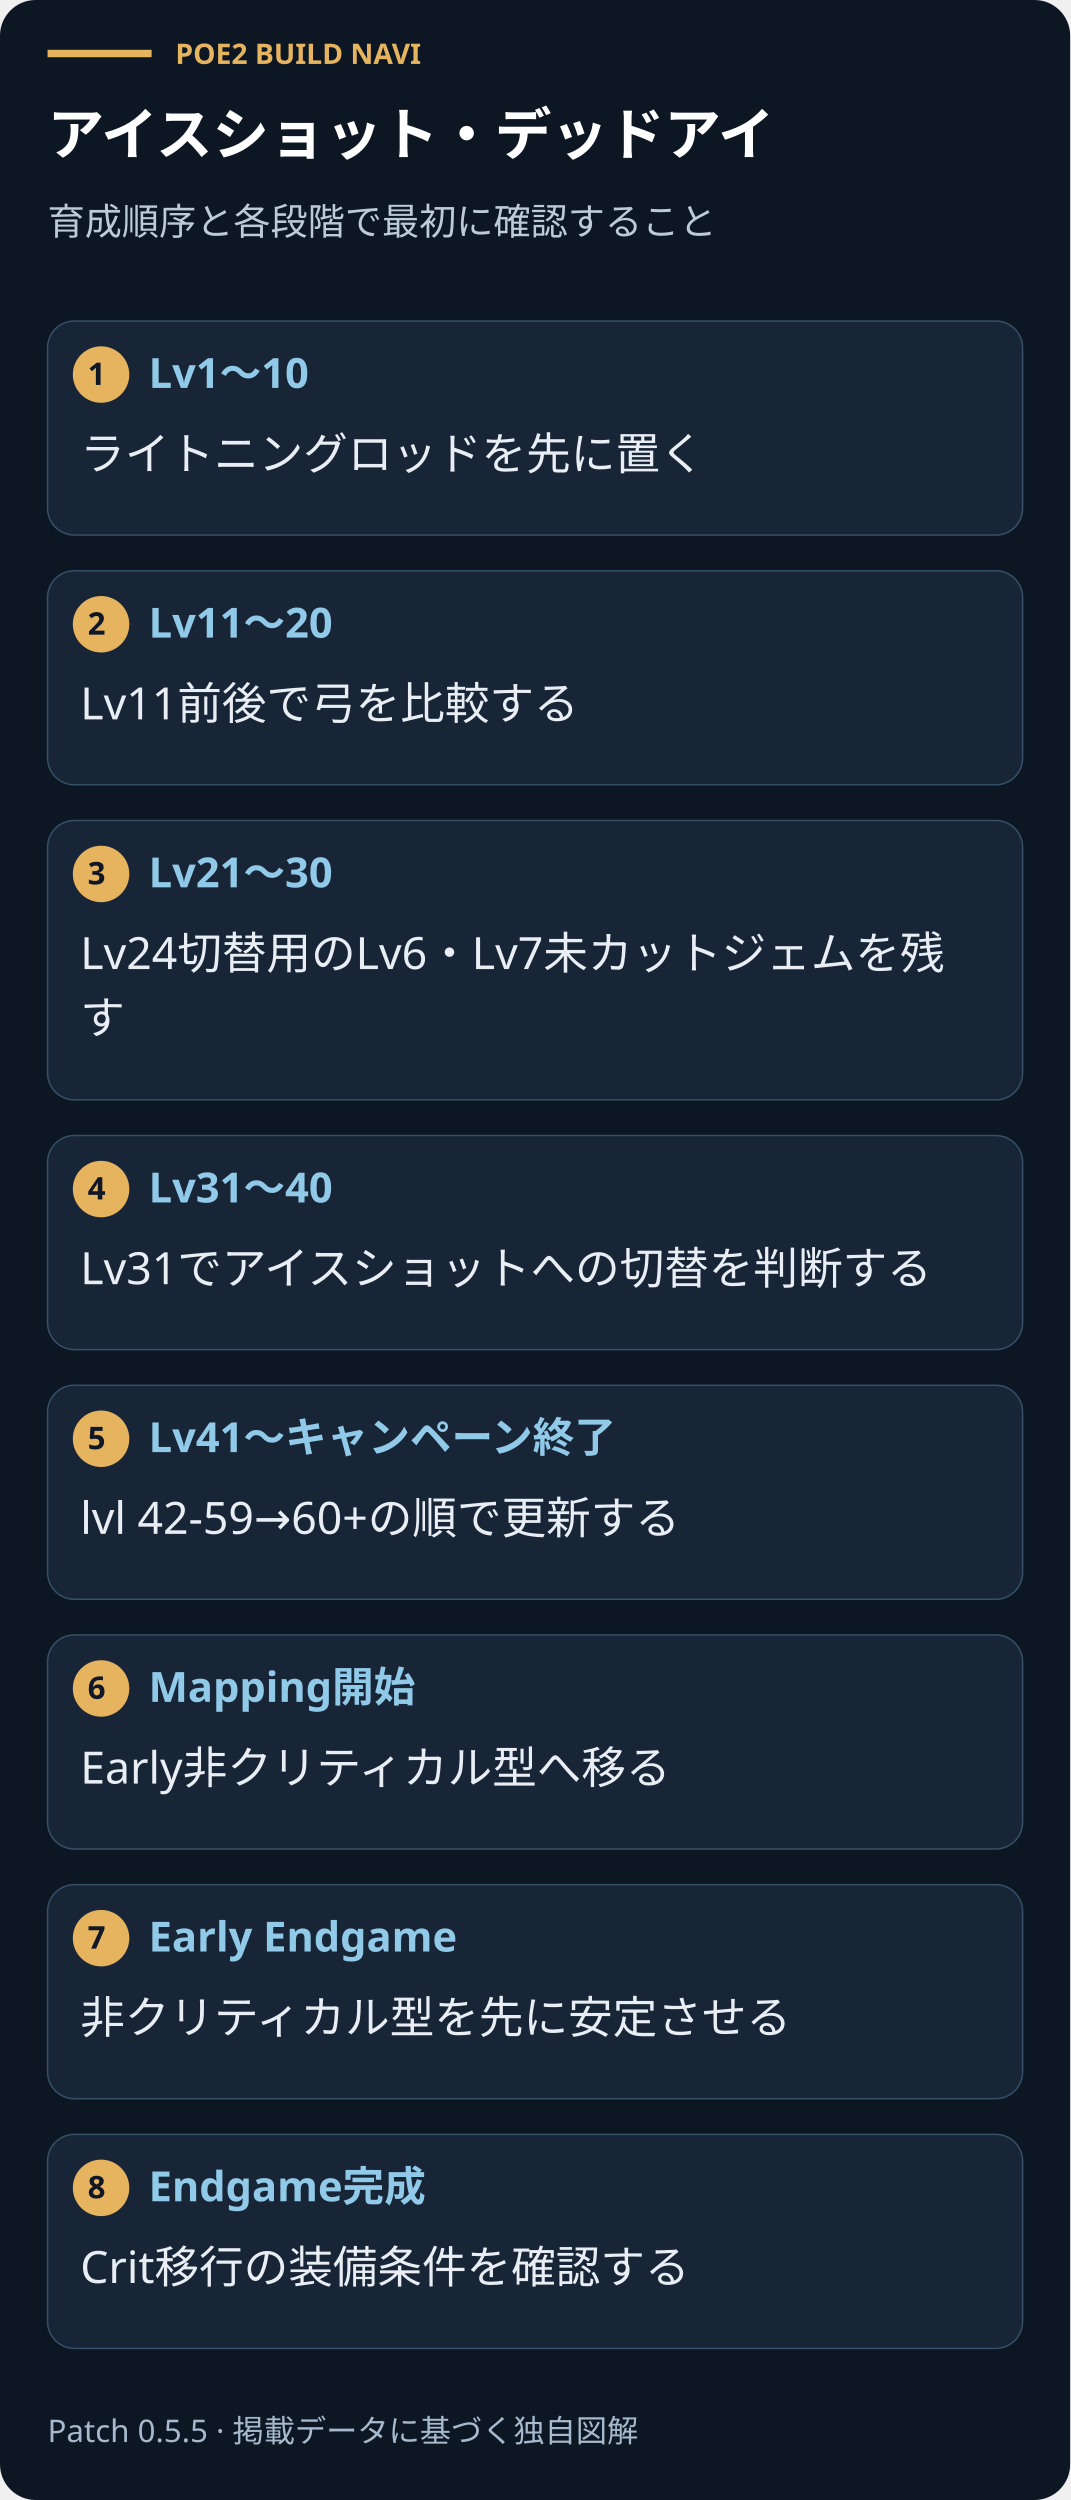
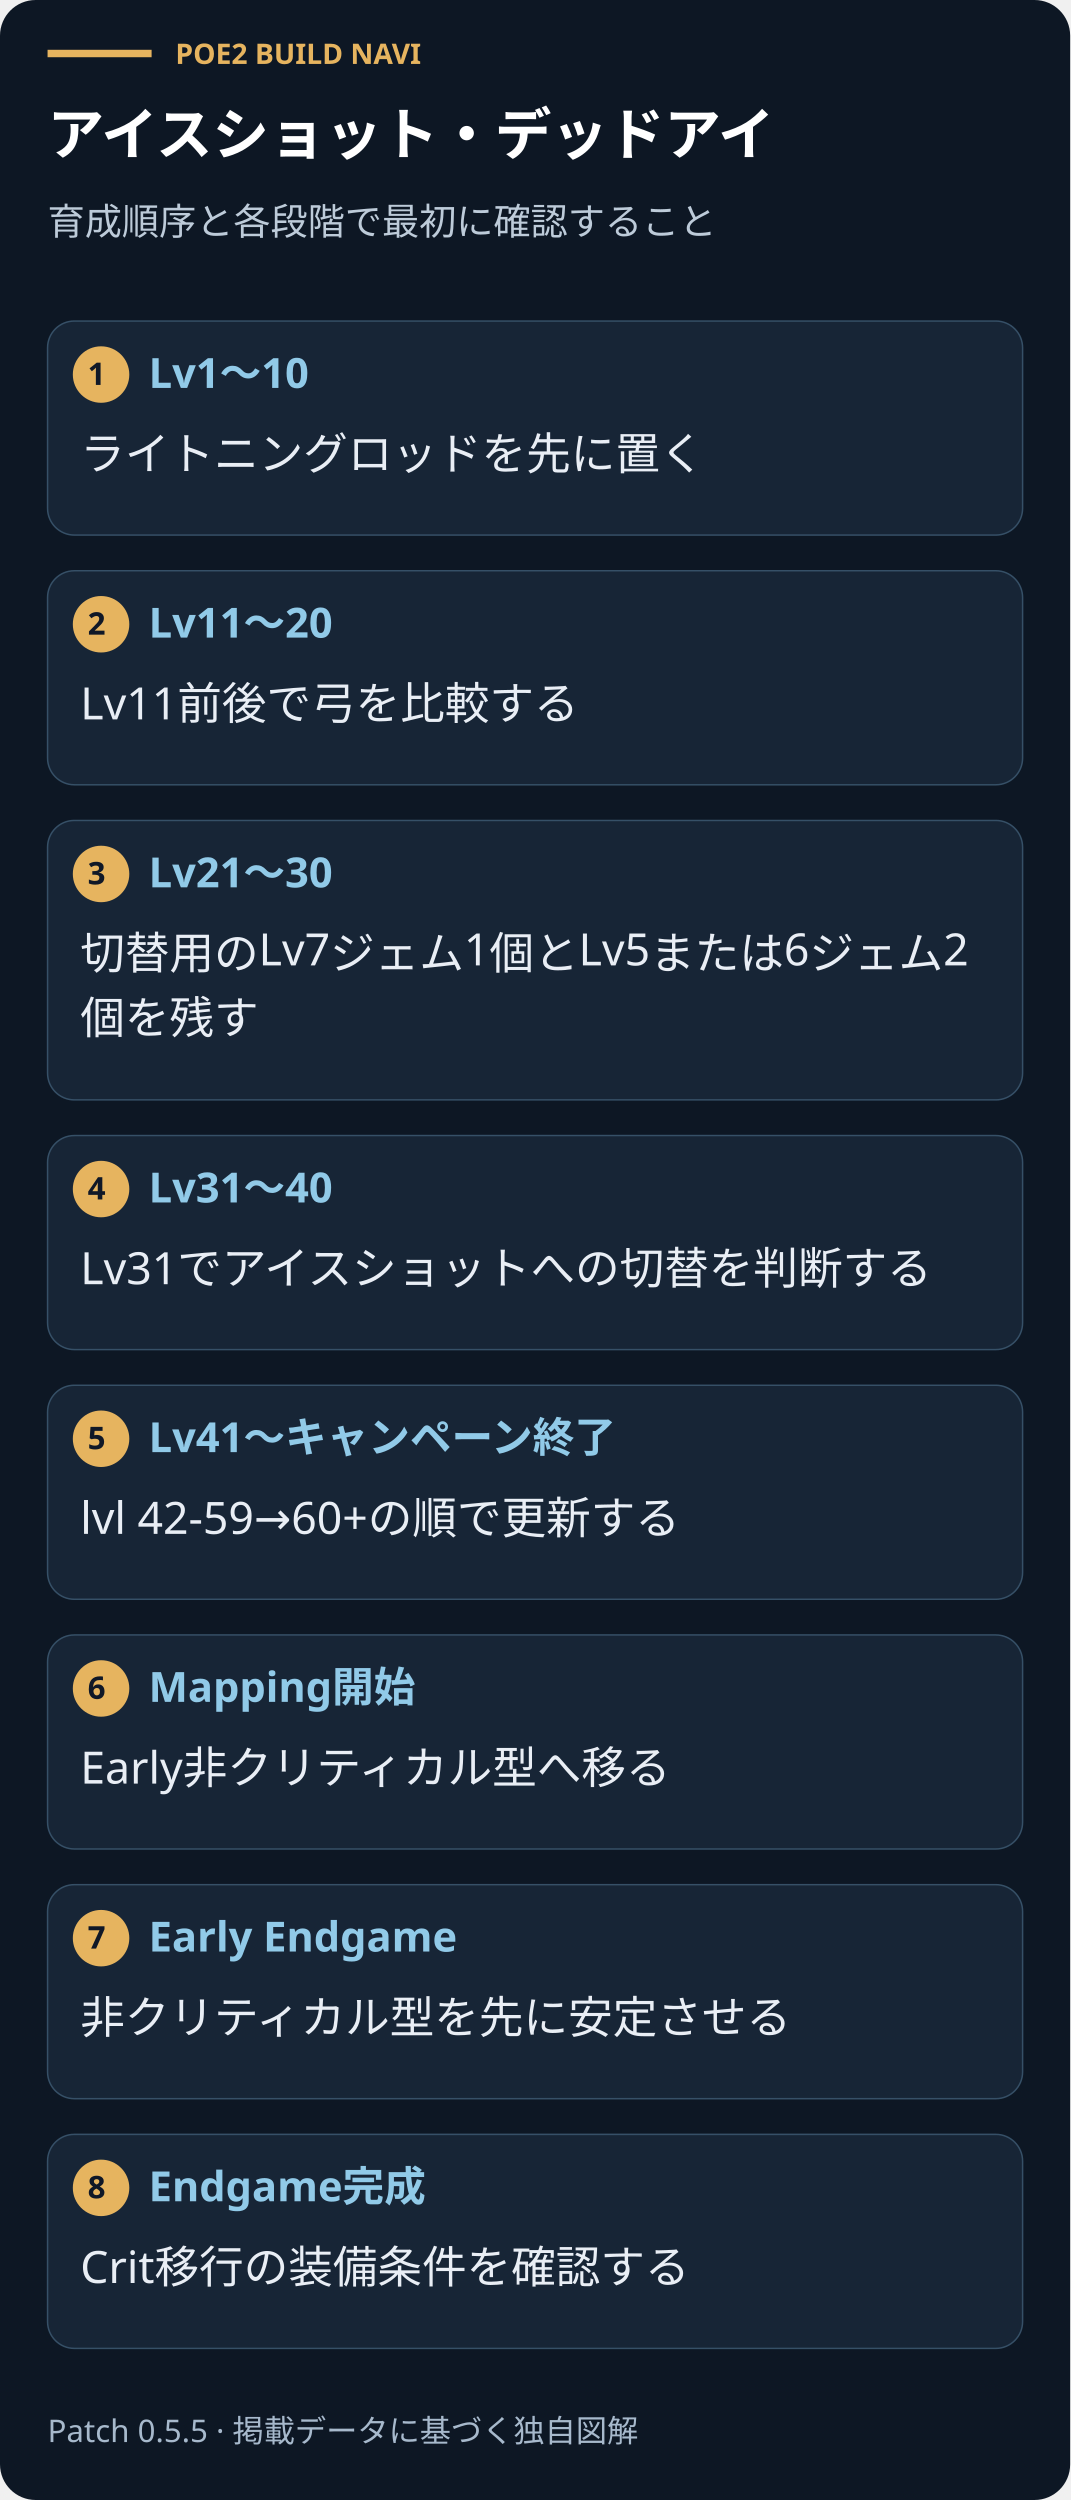
<svg xmlns="http://www.w3.org/2000/svg" width="720" height="1682" viewBox="0 0 720 1682" role="img" aria-labelledby="title desc">
  <g font-family="sans-serif">
    <rect width="720" height="1682" rx="24" fill="#0d1724" />
    <path d="M32 36h70" stroke="#e6b45f" stroke-width="5" />
    <text x="118" y="43" fill="#e6b45f" font-size="19" font-weight="700">
      <tspan x="118" dy="0">POE2 BUILD NAVI</tspan>
    </text>
    <text x="32" y="104" fill="#ffffff" font-size="38" font-weight="700">
      <tspan x="32" dy="0">アイスショット・デッドアイ</tspan>
    </text>
    <text x="32" y="158" fill="#bdcbd9" font-size="25" font-weight="400">
      <tspan x="32" dy="0">育成順序と各段階で最初に確認すること</tspan>
    </text>
    <rect x="32" y="216" width="656" height="144" rx="18" fill="#172536" stroke="#365067" />
    <circle cx="68" cy="252" r="19" fill="#e6b45f" />
    <text x="59" y="259" fill="#101827" font-size="21" font-weight="700">
      <tspan x="59" dy="0">1</tspan>
    </text>
    <text x="100" y="261" fill="#91cae8" font-size="28" font-weight="700">
      <tspan x="100" dy="0">Lv1〜10</tspan>
    </text>
    <text x="54" y="316" fill="#e9eef5" font-size="30" font-weight="400">
      <tspan x="54" dy="0">ライトニングロッドを先に置く</tspan>
    </text>
    <rect x="32" y="384" width="656" height="144" rx="18" fill="#172536" stroke="#365067" />
    <circle cx="68" cy="420" r="19" fill="#e6b45f" />
    <text x="59" y="427" fill="#101827" font-size="21" font-weight="700">
      <tspan x="59" dy="0">2</tspan>
    </text>
    <text x="100" y="429" fill="#91cae8" font-size="28" font-weight="700">
      <tspan x="100" dy="0">Lv11〜20</tspan>
    </text>
    <text x="54" y="484" fill="#e9eef5" font-size="30" font-weight="400">
      <tspan x="54" dy="0">Lv11前後で弓を比較する</tspan>
    </text>
    <rect x="32" y="552" width="656" height="188" rx="18" fill="#172536" stroke="#365067" />
    <circle cx="68" cy="588" r="19" fill="#e6b45f" />
    <text x="59" y="595" fill="#101827" font-size="21" font-weight="700">
      <tspan x="59" dy="0">3</tspan>
    </text>
    <text x="100" y="597" fill="#91cae8" font-size="28" font-weight="700">
      <tspan x="100" dy="0">Lv21〜30</tspan>
    </text>
    <text x="54" y="652" fill="#e9eef5" font-size="30" font-weight="400">
-       <tspan x="54" dy="0">Lv24切替用のLv6・Lv7未カットジェムを残</tspan>
-       <tspan x="54" dy="43.5">す</tspan>
+       <tspan x="54" dy="0">切替用のLv7ジェム1個とLv5または6ジェム2</tspan>
+       <tspan x="54" dy="43.5">個を残す</tspan>
    </text>
    <rect x="32" y="764" width="656" height="144" rx="18" fill="#172536" stroke="#365067" />
    <circle cx="68" cy="800" r="19" fill="#e6b45f" />
    <text x="59" y="807" fill="#101827" font-size="21" font-weight="700">
      <tspan x="59" dy="0">4</tspan>
    </text>
    <text x="100" y="809" fill="#91cae8" font-size="28" font-weight="700">
      <tspan x="100" dy="0">Lv31〜40</tspan>
    </text>
    <text x="54" y="864" fill="#e9eef5" font-size="30" font-weight="400">
      <tspan x="54" dy="0">Lv31でアイスショットへの切替を判断する</tspan>
    </text>
    <rect x="32" y="932" width="656" height="144" rx="18" fill="#172536" stroke="#365067" />
    <circle cx="68" cy="968" r="19" fill="#e6b45f" />
    <text x="59" y="975" fill="#101827" font-size="21" font-weight="700">
      <tspan x="59" dy="0">5</tspan>
    </text>
    <text x="100" y="977" fill="#91cae8" font-size="28" font-weight="700">
      <tspan x="100" dy="0">Lv41〜キャンペーン終了</tspan>
    </text>
    <text x="54" y="1032" fill="#e9eef5" font-size="30" font-weight="400">
      <tspan x="54" dy="0">lvl 42-59→60+の順で更新する</tspan>
    </text>
    <rect x="32" y="1100" width="656" height="144" rx="18" fill="#172536" stroke="#365067" />
    <circle cx="68" cy="1136" r="19" fill="#e6b45f" />
    <text x="59" y="1143" fill="#101827" font-size="21" font-weight="700">
      <tspan x="59" dy="0">6</tspan>
    </text>
    <text x="100" y="1145" fill="#91cae8" font-size="28" font-weight="700">
      <tspan x="100" dy="0">Mapping開始</tspan>
    </text>
    <text x="54" y="1200" fill="#e9eef5" font-size="30" font-weight="400">
      <tspan x="54" dy="0">Early非クリティカル型へ移る</tspan>
    </text>
    <rect x="32" y="1268" width="656" height="144" rx="18" fill="#172536" stroke="#365067" />
    <circle cx="68" cy="1304" r="19" fill="#e6b45f" />
    <text x="59" y="1311" fill="#101827" font-size="21" font-weight="700">
      <tspan x="59" dy="0">7</tspan>
    </text>
    <text x="100" y="1313" fill="#91cae8" font-size="28" font-weight="700">
      <tspan x="100" dy="0">Early Endgame</tspan>
    </text>
    <text x="54" y="1368" fill="#e9eef5" font-size="30" font-weight="400">
      <tspan x="54" dy="0">非クリティカル型を先に安定させる</tspan>
    </text>
    <rect x="32" y="1436" width="656" height="144" rx="18" fill="#172536" stroke="#365067" />
    <circle cx="68" cy="1472" r="19" fill="#e6b45f" />
    <text x="59" y="1479" fill="#101827" font-size="21" font-weight="700">
      <tspan x="59" dy="0">8</tspan>
    </text>
    <text x="100" y="1481" fill="#91cae8" font-size="28" font-weight="700">
      <tspan x="100" dy="0">Endgame完成</tspan>
    </text>
    <text x="54" y="1536" fill="#e9eef5" font-size="30" font-weight="400">
      <tspan x="54" dy="0">Crit移行の装備条件を確認する</tspan>
    </text>
    <text x="32" y="1643" fill="#a7b9cc" font-size="21" font-weight="400">
      <tspan x="32" dy="0">Patch 0.5.5 · 掲載データに基づく独自図解</tspan>
    </text>
  </g>
</svg>
